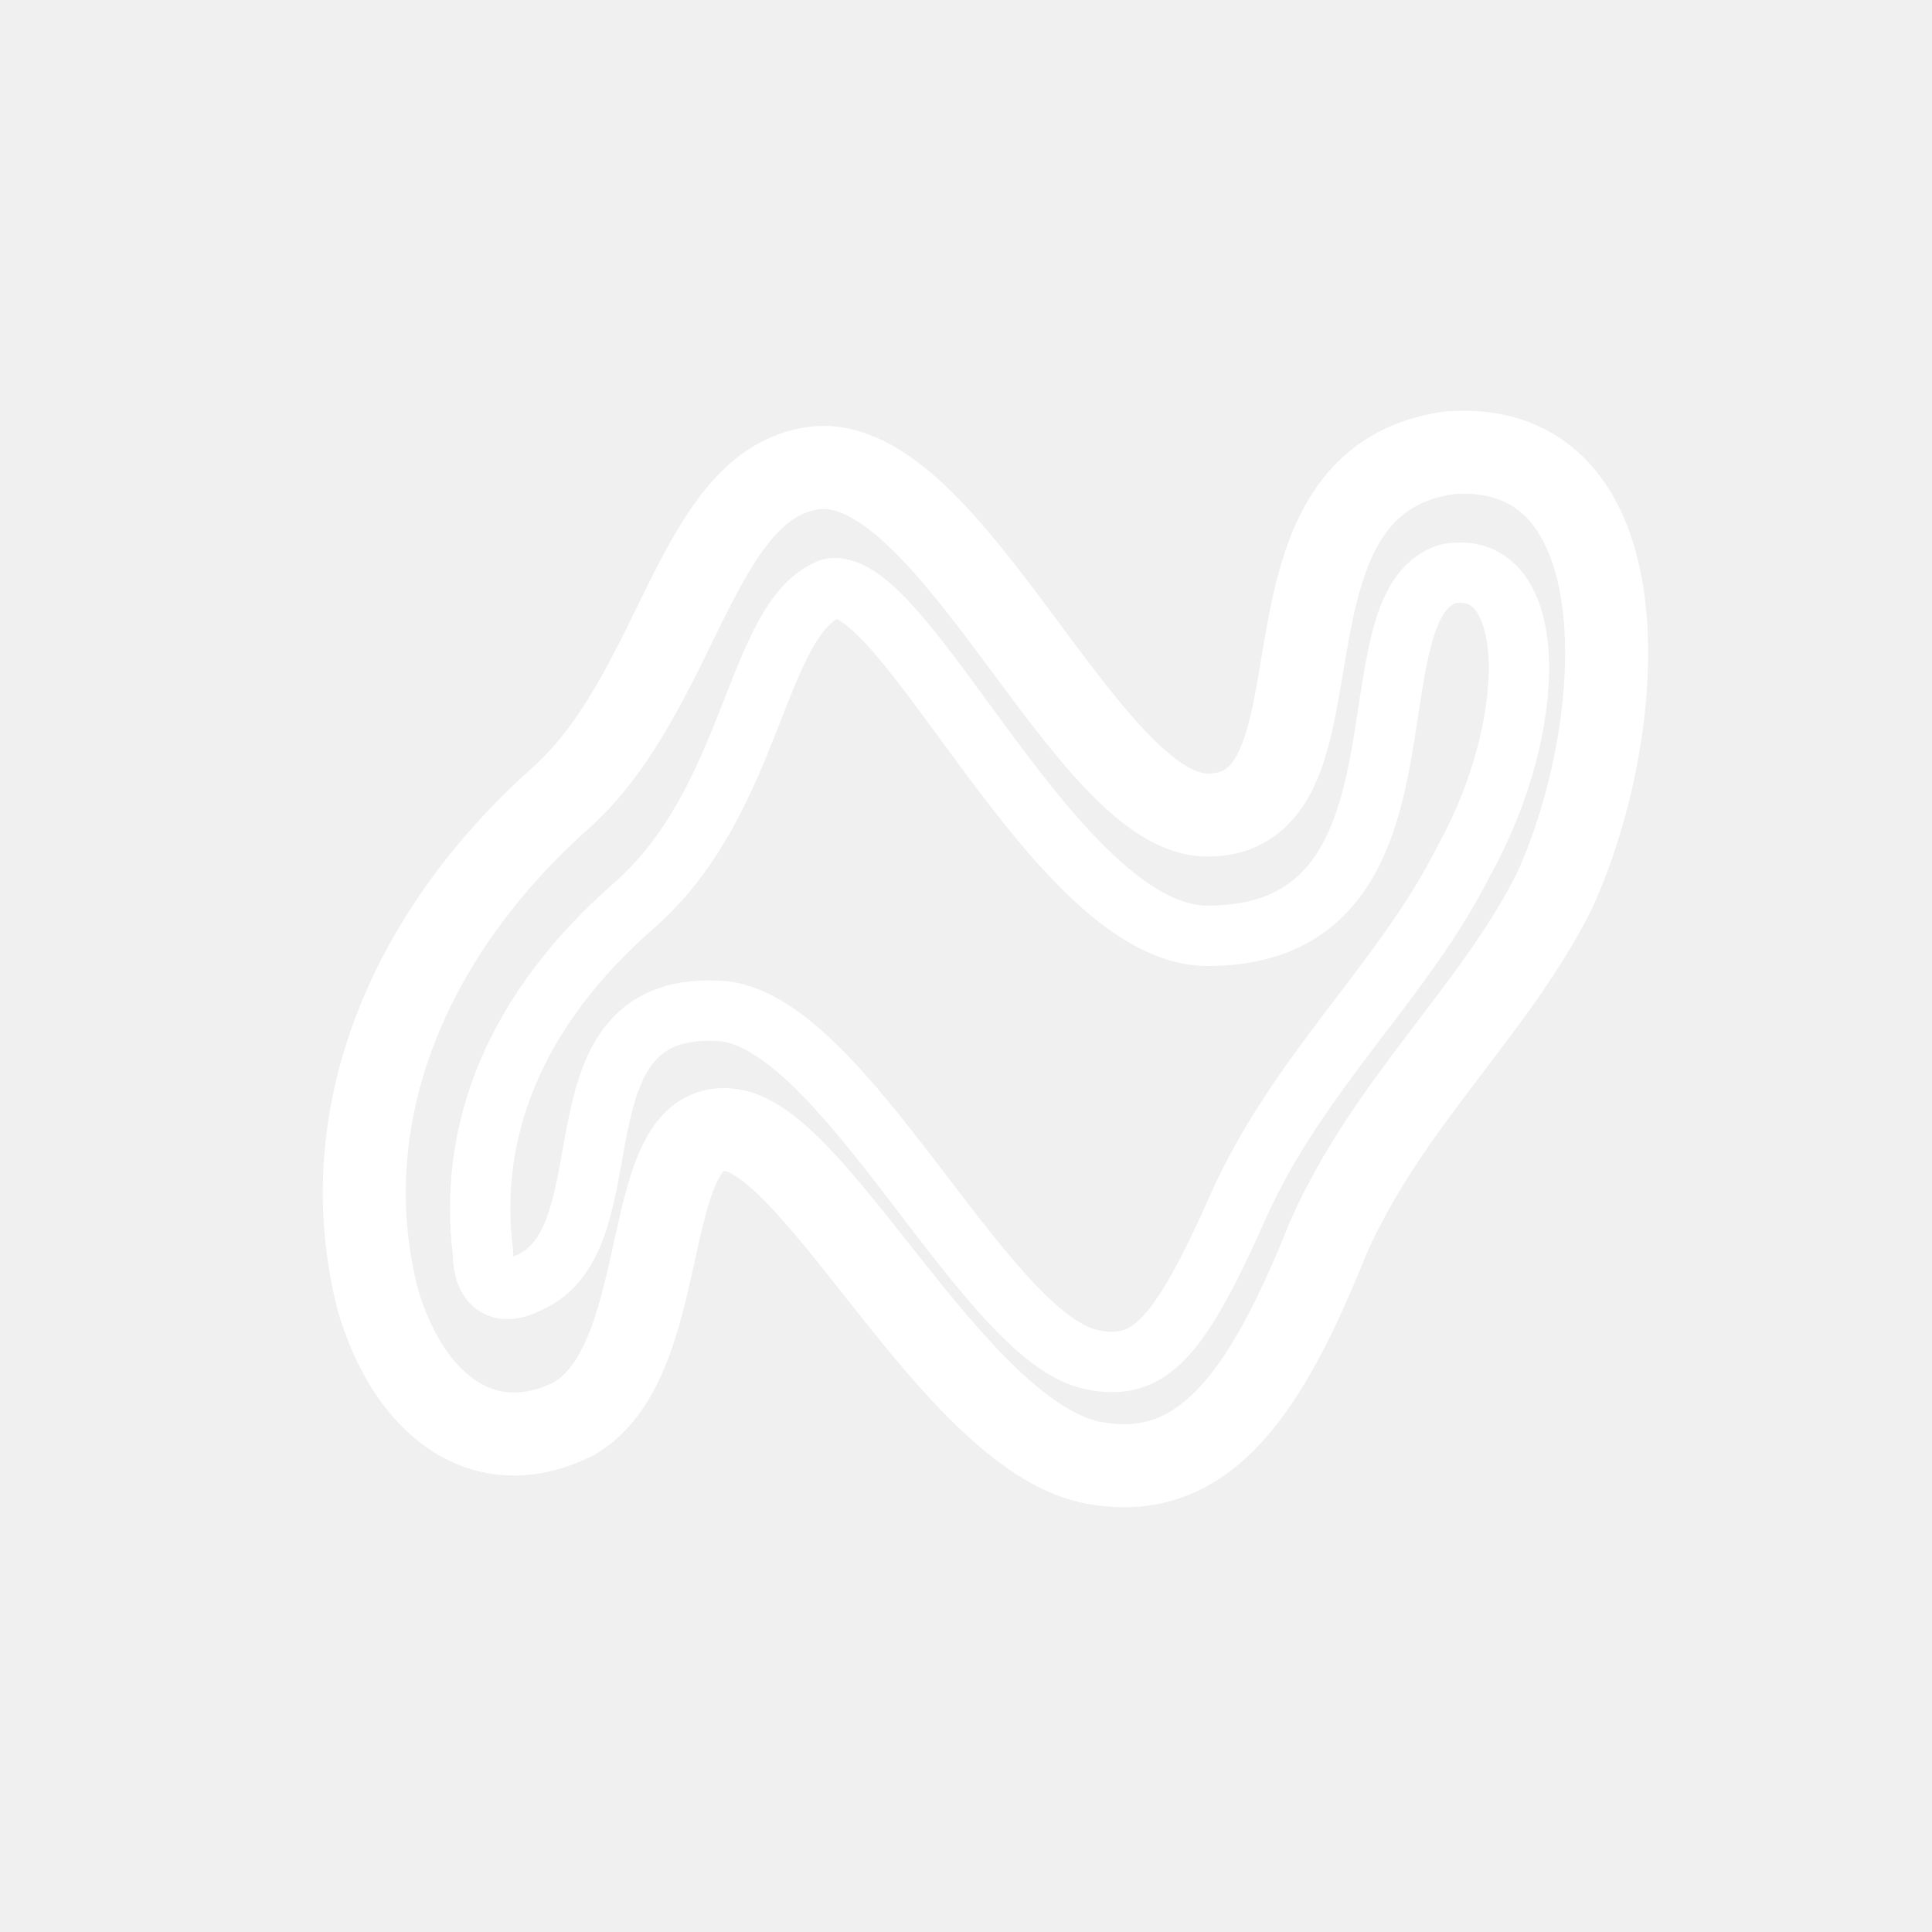
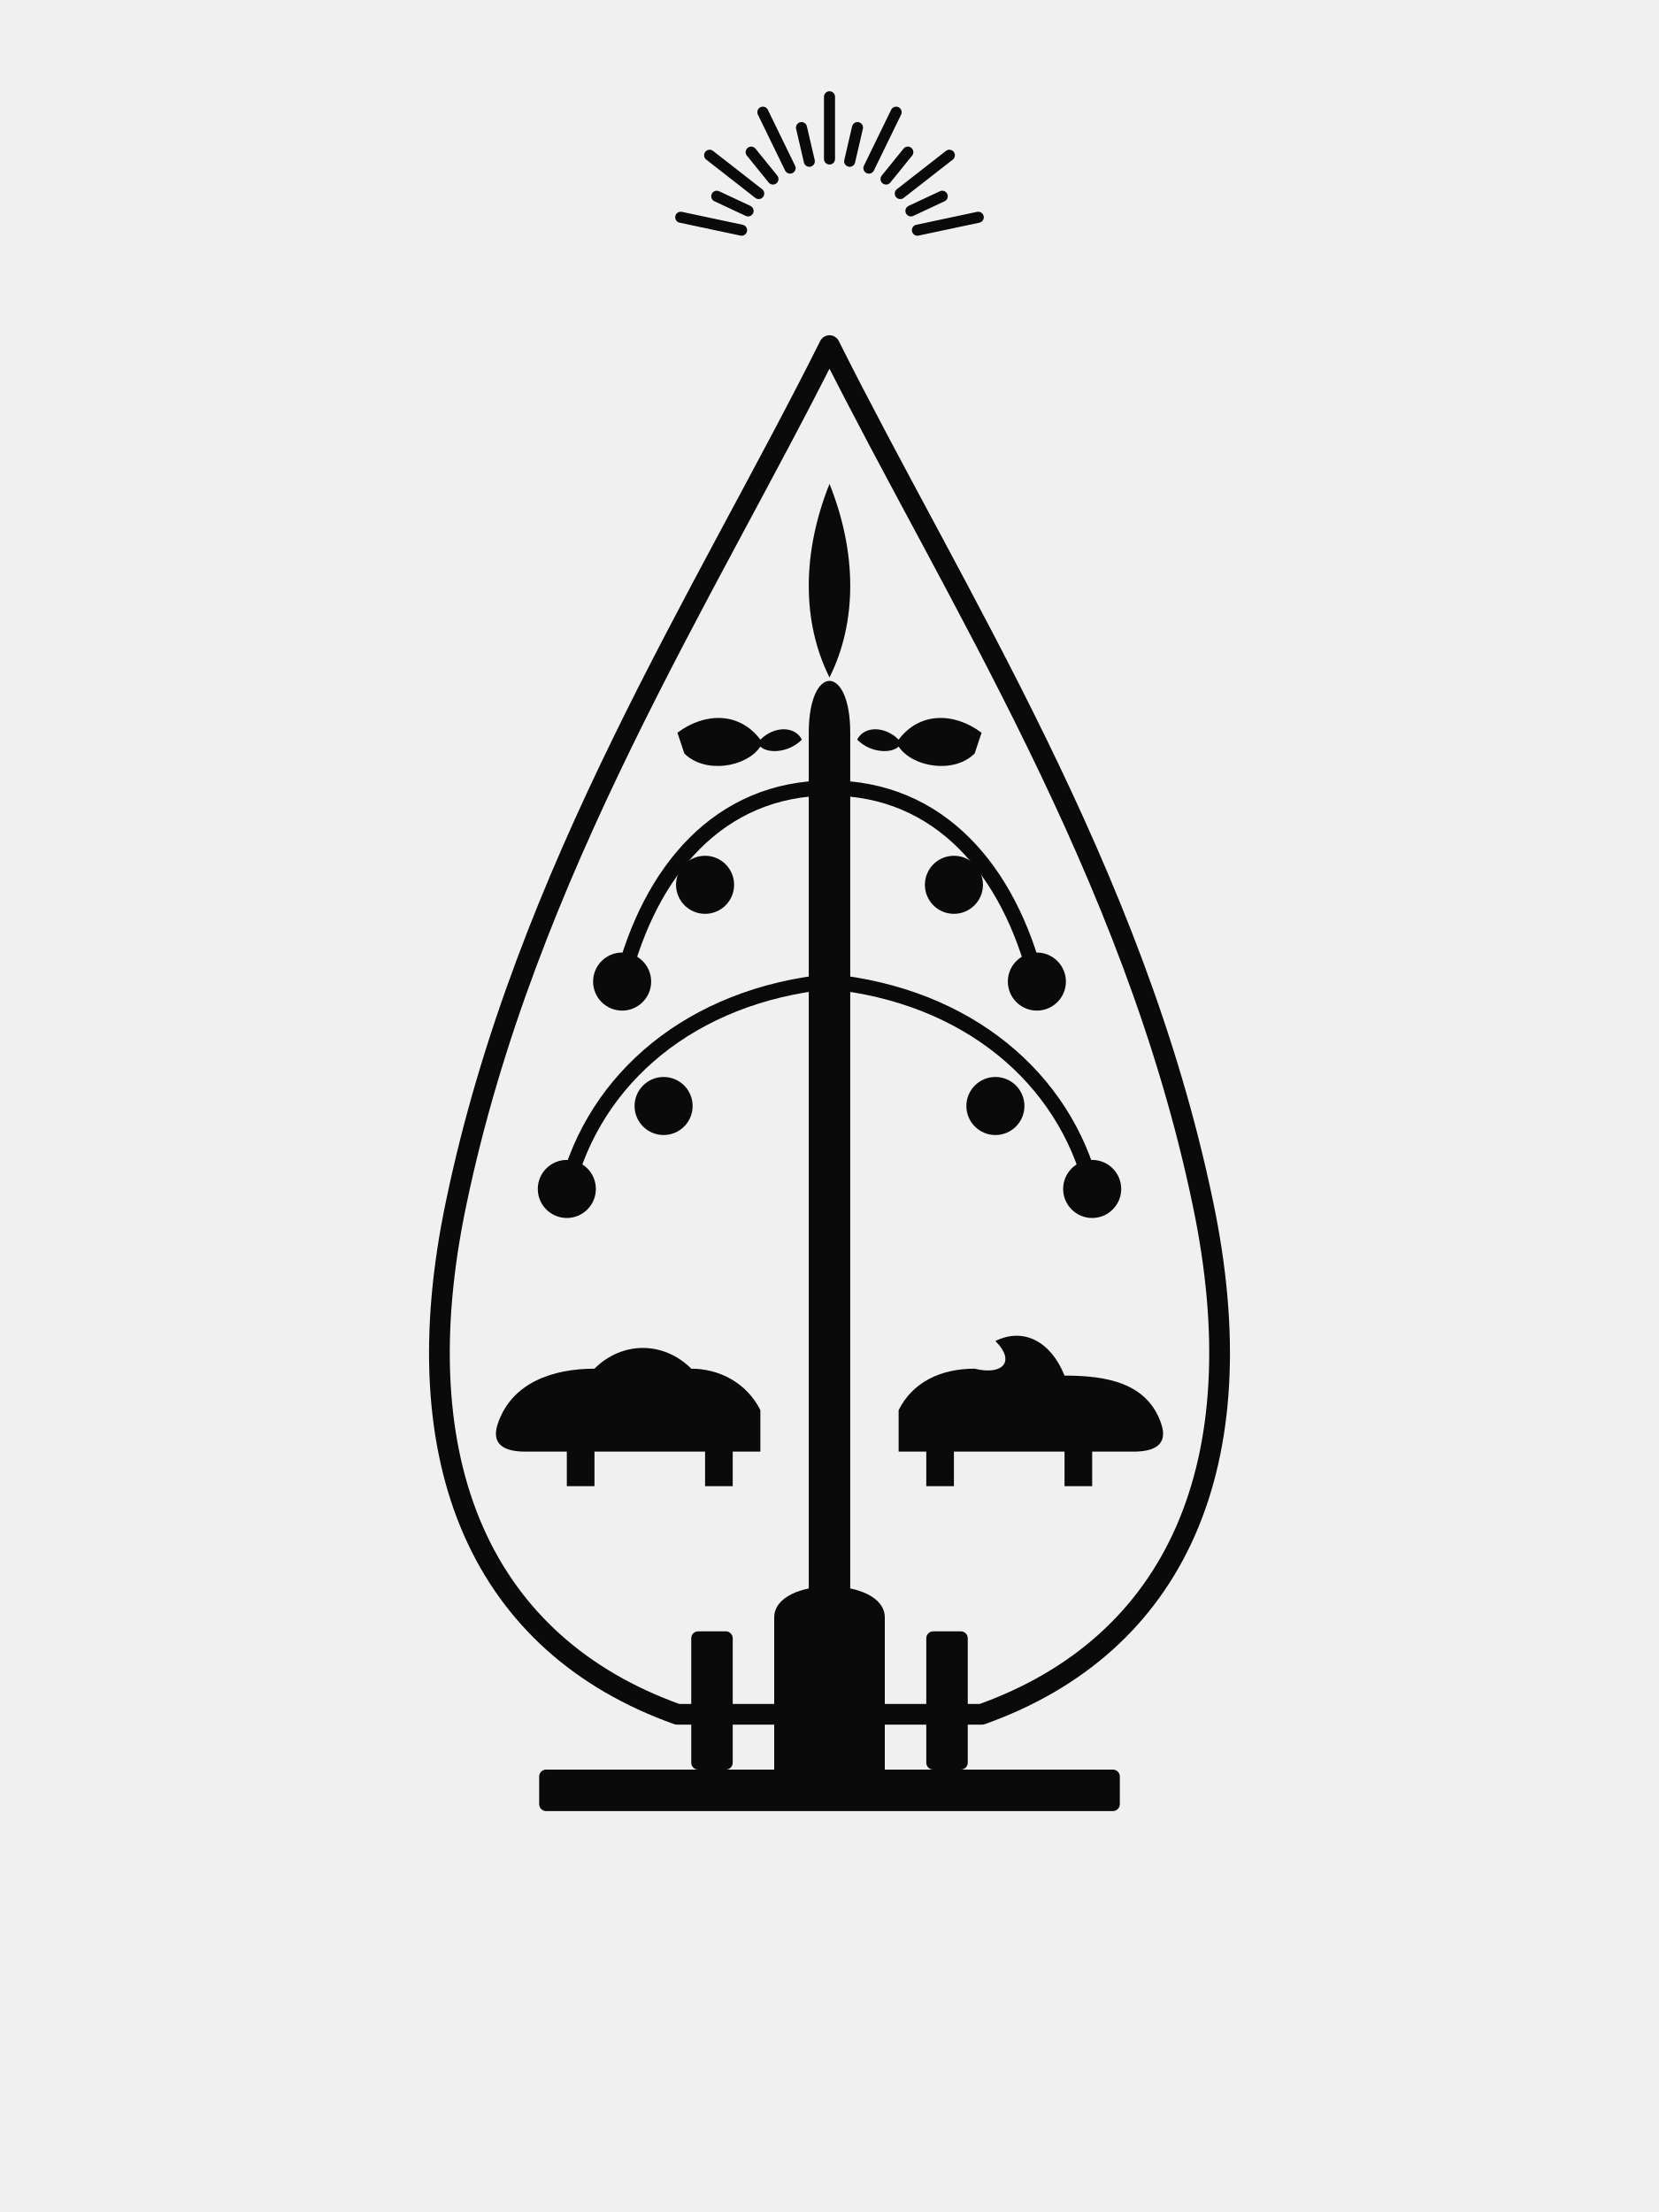
- <svg xmlns="http://www.w3.org/2000/svg" viewBox="0 0 512 512" fill="none">
-   <g transform="translate(56, 56) scale(4)">
-     <path d="M11 72 C8 60 13 48 23 39 C31 32 32 18 40 17 C49 16 58 40 66 40 C76 40 68 18 82 16 C95 15 94 34 89 45 C85 53 78 59 74 68 C70 78 66 84 59 83 C50 82 41 63 35 61 C28 59 31 76 24 80 C18 83 13 79 11 72 Z" stroke="#ffffff" stroke-linejoin="round" stroke-width="5.5" fill="none" />
-     <path d="M18 69 C17 61 20 53 28 46 C36 39 36 27 41 25 C46 24 56 48 66 48 C82 48 75 26 82 24 C88 23 88 34 83 43 C79 51 72 57 68 66 C64 75 62 77 58 76 C51 74 42 54 34 53 C22 52 28 68 21 71 C19 72 18 71 18 69 Z" stroke="#ffffff" stroke-linejoin="round" stroke-width="4" fill="none" />
+ <svg xmlns="http://www.w3.org/2000/svg" viewBox="0 0 240 320">
+   <g transform="translate(20,10)">
+     <g fill="none" stroke="#0A0A0A" stroke-width="3" stroke-linecap="round" stroke-linejoin="round">
+       <line x1="87.28" y1="23.30" x2="78.48" y2="21.43" stroke="#0A0A0A" stroke-width="1.6" stroke-linecap="round" />
+       <line x1="88.22" y1="20.51" x2="83.69" y2="18.39" stroke="#0A0A0A" stroke-width="1.6" stroke-linecap="round" />
+       <line x1="89.76" y1="18.00" x2="82.66" y2="12.46" stroke="#0A0A0A" stroke-width="1.6" stroke-linecap="round" />
+       <line x1="91.82" y1="15.90" x2="88.67" y2="12.01" stroke="#0A0A0A" stroke-width="1.6" stroke-linecap="round" />
+       <line x1="94.30" y1="14.32" x2="90.36" y2="6.23" stroke="#0A0A0A" stroke-width="1.6" stroke-linecap="round" />
+       <line x1="97.08" y1="13.33" x2="95.95" y2="8.46" stroke="#0A0A0A" stroke-width="1.6" stroke-linecap="round" />
+       <line x1="100.00" y1="13.00" x2="100.00" y2="4.00" stroke="#0A0A0A" stroke-width="1.6" stroke-linecap="round" />
+       <line x1="102.92" y1="13.33" x2="104.05" y2="8.46" stroke="#0A0A0A" stroke-width="1.6" stroke-linecap="round" />
+       <line x1="105.70" y1="14.32" x2="109.64" y2="6.23" stroke="#0A0A0A" stroke-width="1.6" stroke-linecap="round" />
+       <line x1="108.18" y1="15.90" x2="111.33" y2="12.01" stroke="#0A0A0A" stroke-width="1.6" stroke-linecap="round" />
+       <line x1="110.24" y1="18.00" x2="117.34" y2="12.46" stroke="#0A0A0A" stroke-width="1.6" stroke-linecap="round" />
+       <line x1="111.78" y1="20.51" x2="116.31" y2="18.39" stroke="#0A0A0A" stroke-width="1.6" stroke-linecap="round" />
+       <line x1="112.72" y1="23.30" x2="121.52" y2="21.43" stroke="#0A0A0A" stroke-width="1.6" stroke-linecap="round" />
+       <path d="M100 40 C 82 76 56 116 46 164 C 38 202 50 228 78 238 L 122 238 C 150 228 162 202 154 164 C 144 116 118 76 100 40 Z" />
+     </g>
+     <g fill="#0A0A0A">
+       <path d="M97 238 L97 96 C97 86 103 86 103 96 L103 238 Z" />
+       <path d="M100 60 C96 70 96 80 100 88 C104 80 104 70 100 60 Z" />
+       <circle cx="70" cy="132" r="4.2" fill="#0A0A0A" />
+       <circle cx="130" cy="132" r="4.2" fill="#0A0A0A" />
+       <circle cx="62" cy="162" r="4.2" fill="#0A0A0A" />
+       <circle cx="138" cy="162" r="4.2" fill="#0A0A0A" />
+       <circle cx="82" cy="118" r="4.2" fill="#0A0A0A" />
+       <circle cx="118" cy="118" r="4.2" fill="#0A0A0A" />
+       <circle cx="76" cy="150" r="4.2" fill="#0A0A0A" />
+       <circle cx="124" cy="150" r="4.2" fill="#0A0A0A" />
+       <path transform="translate(78, 96)" fill="#0A0A0A" d="M0 0 C4 -3 9 -3 12 1 C14 -1 17 -1 18 1 C16 3 13 3 12 2 C10 5 4 6 1 3 Z" />
+       <path transform="translate(122, 96) scale(-1,1)" fill="#0A0A0A" d="M0 0 C4 -3 9 -3 12 1 C14 -1 17 -1 18 1 C16 3 13 3 12 2 C10 5 4 6 1 3 Z" />
+       <path d="M52 196 C54 190 60 188 66 188 C70 184 76 184 80 188 C84 188 88 190 90 194 L90 200 L86 200 L86 205 L82 205 L82 200 L66 200 L66 205 L62 205 L62 200 L56 200 C53 200 51 199 52 196 Z" />
+       <path transform="translate(200,0) scale(-1,1)" d="M52 196 C54 190 60 189 66 189 C68 184 72 182 76 184 C73 187 75 189 79 188 C84 188 88 190 90 194 L90 200 L86 200 L86 205 L82 205 L82 200 L66 200 L66 205 L62 205 L62 200 L56 200 C53 200 51 199 52 196 Z" />
+       <rect x="58" y="246" width="84" height="6" rx="1" />
+       <path d="M92 246 L92 224 C92 218 108 218 108 224 L108 246 Z" />
+       <rect x="80" y="226" width="6" height="20" rx="1" />
+       <rect x="114" y="226" width="6" height="20" rx="1" />
+     </g>
+     <g fill="none" stroke="#0A0A0A" stroke-width="2.2" stroke-linecap="round">
+       <path d="M100 104 C84 104 74 116 70 132" />
+       <path d="M100 104 C116 104 126 116 130 132" />
+       <path d="M100 132 C80 134 66 146 62 162" />
+       <path d="M100 132 C120 134 134 146 138 162" />
+     </g>
  </g>
</svg>
